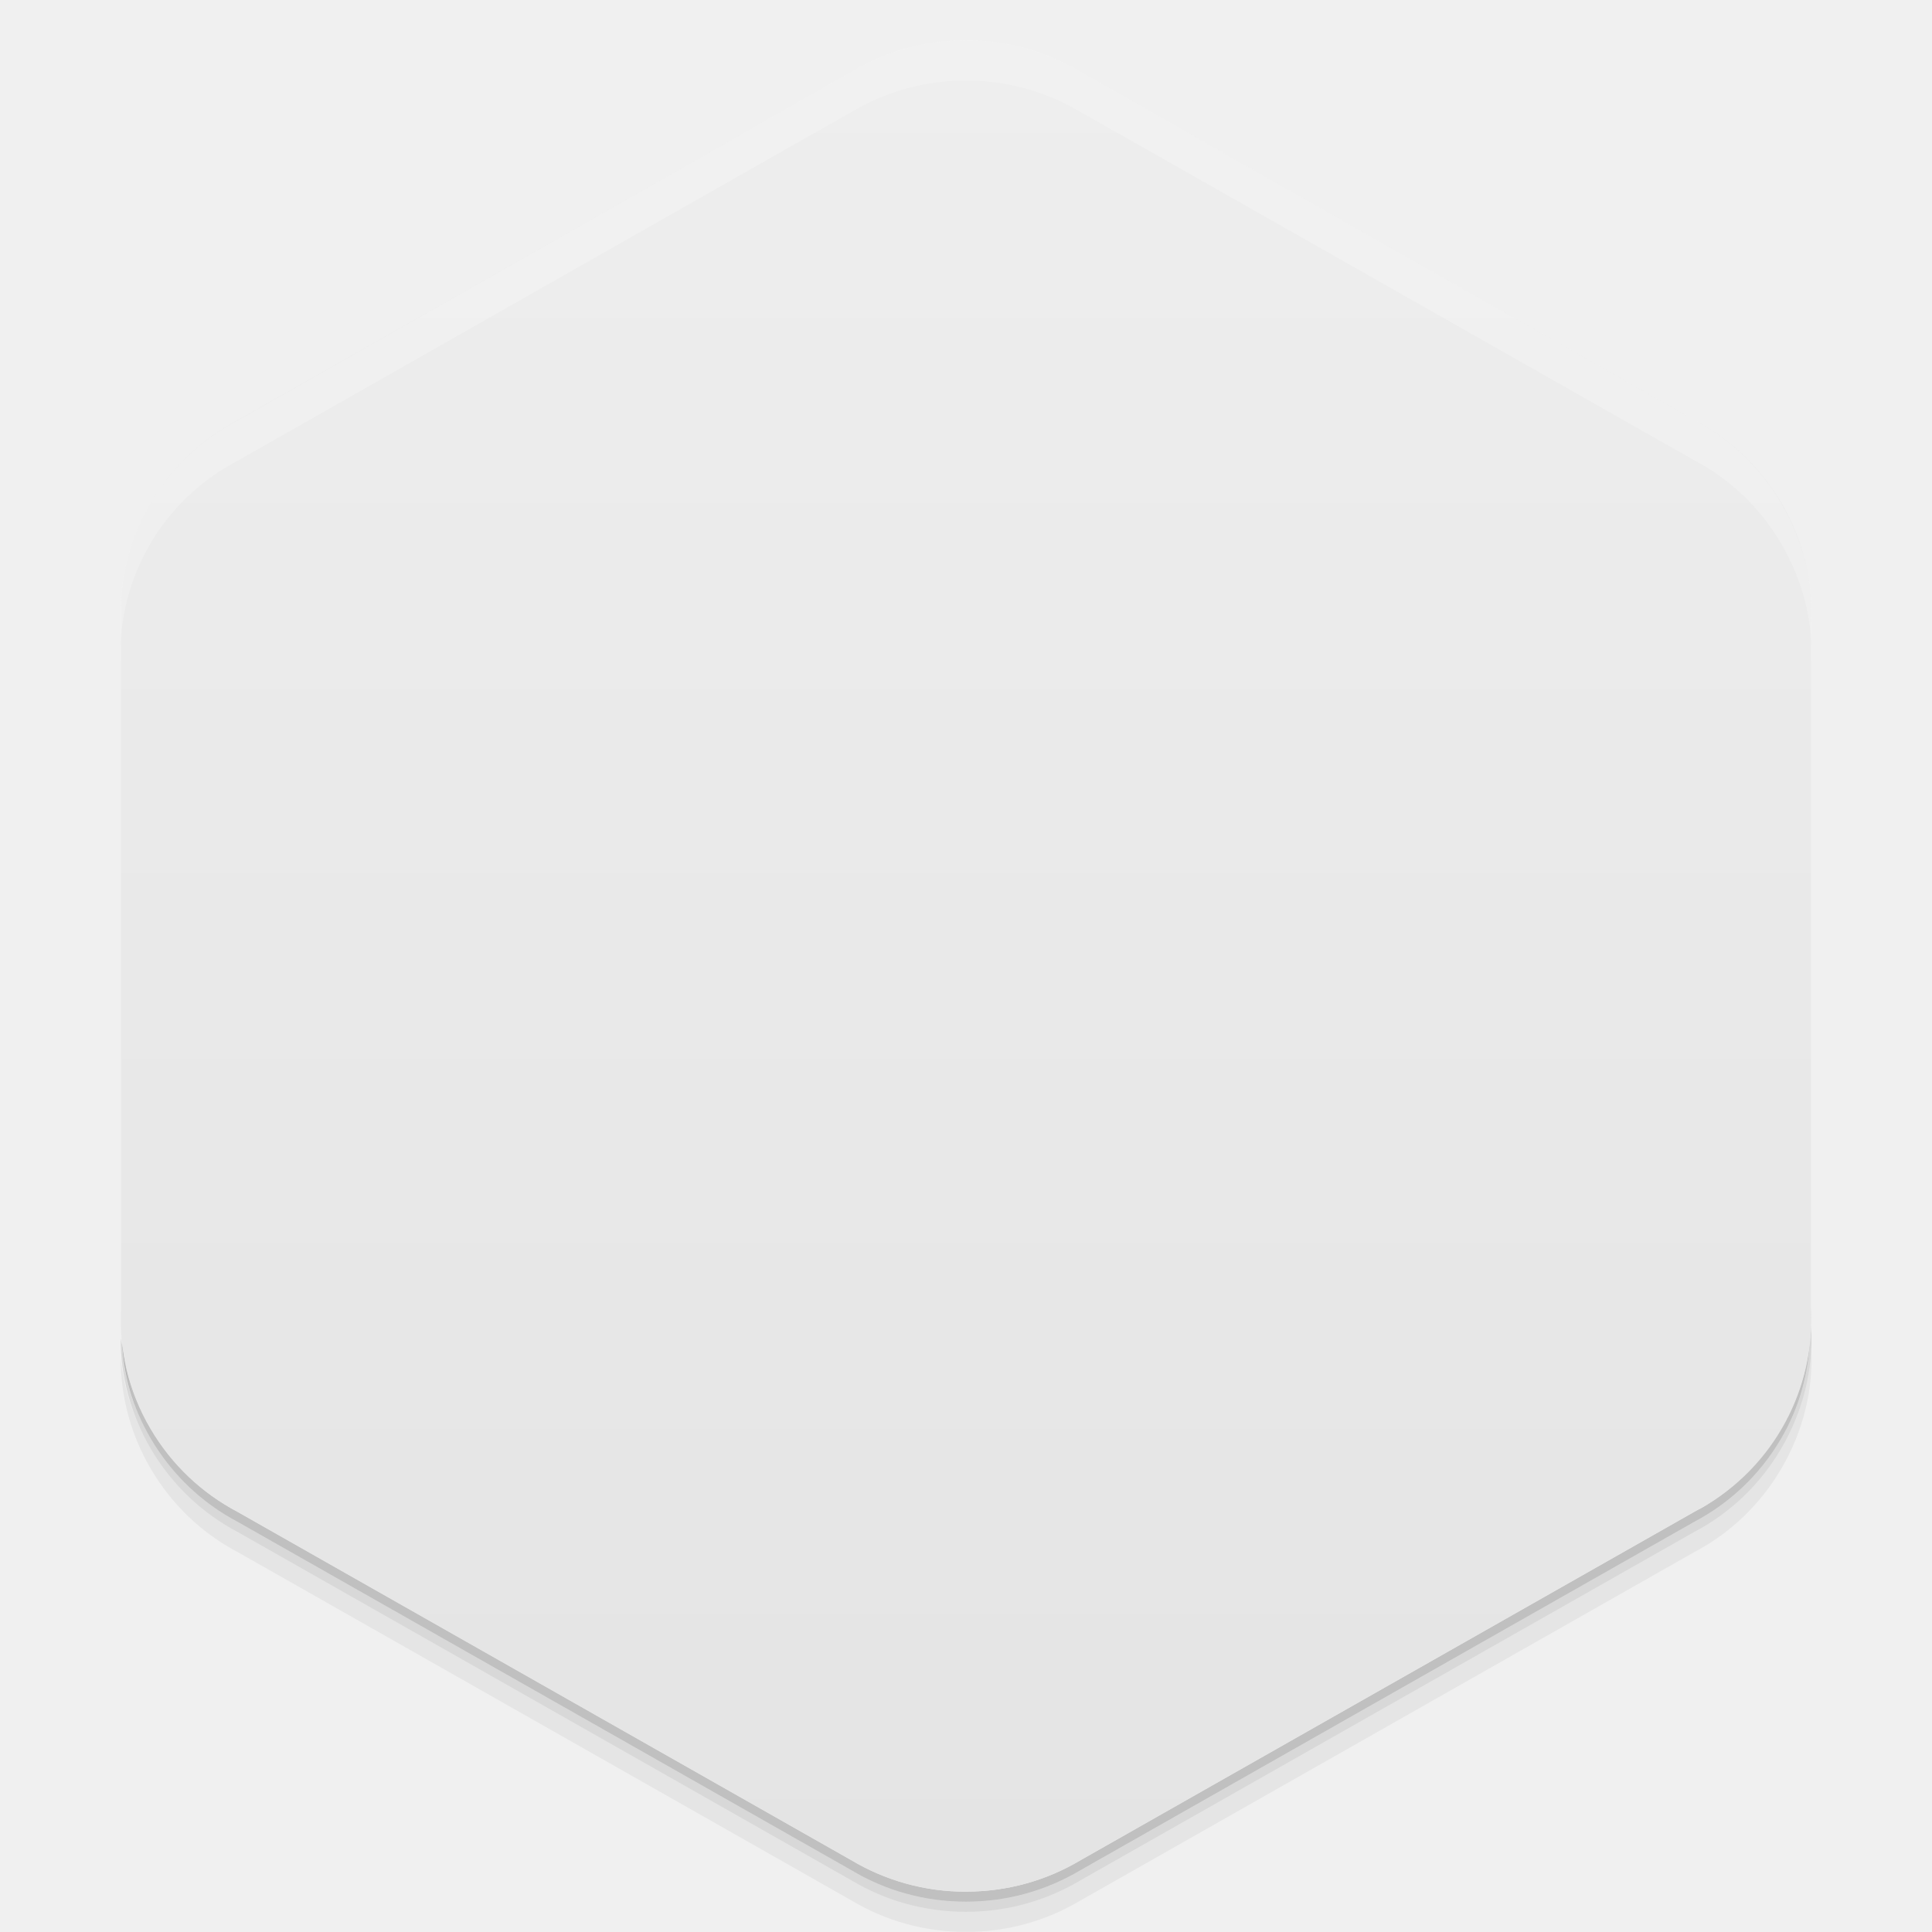
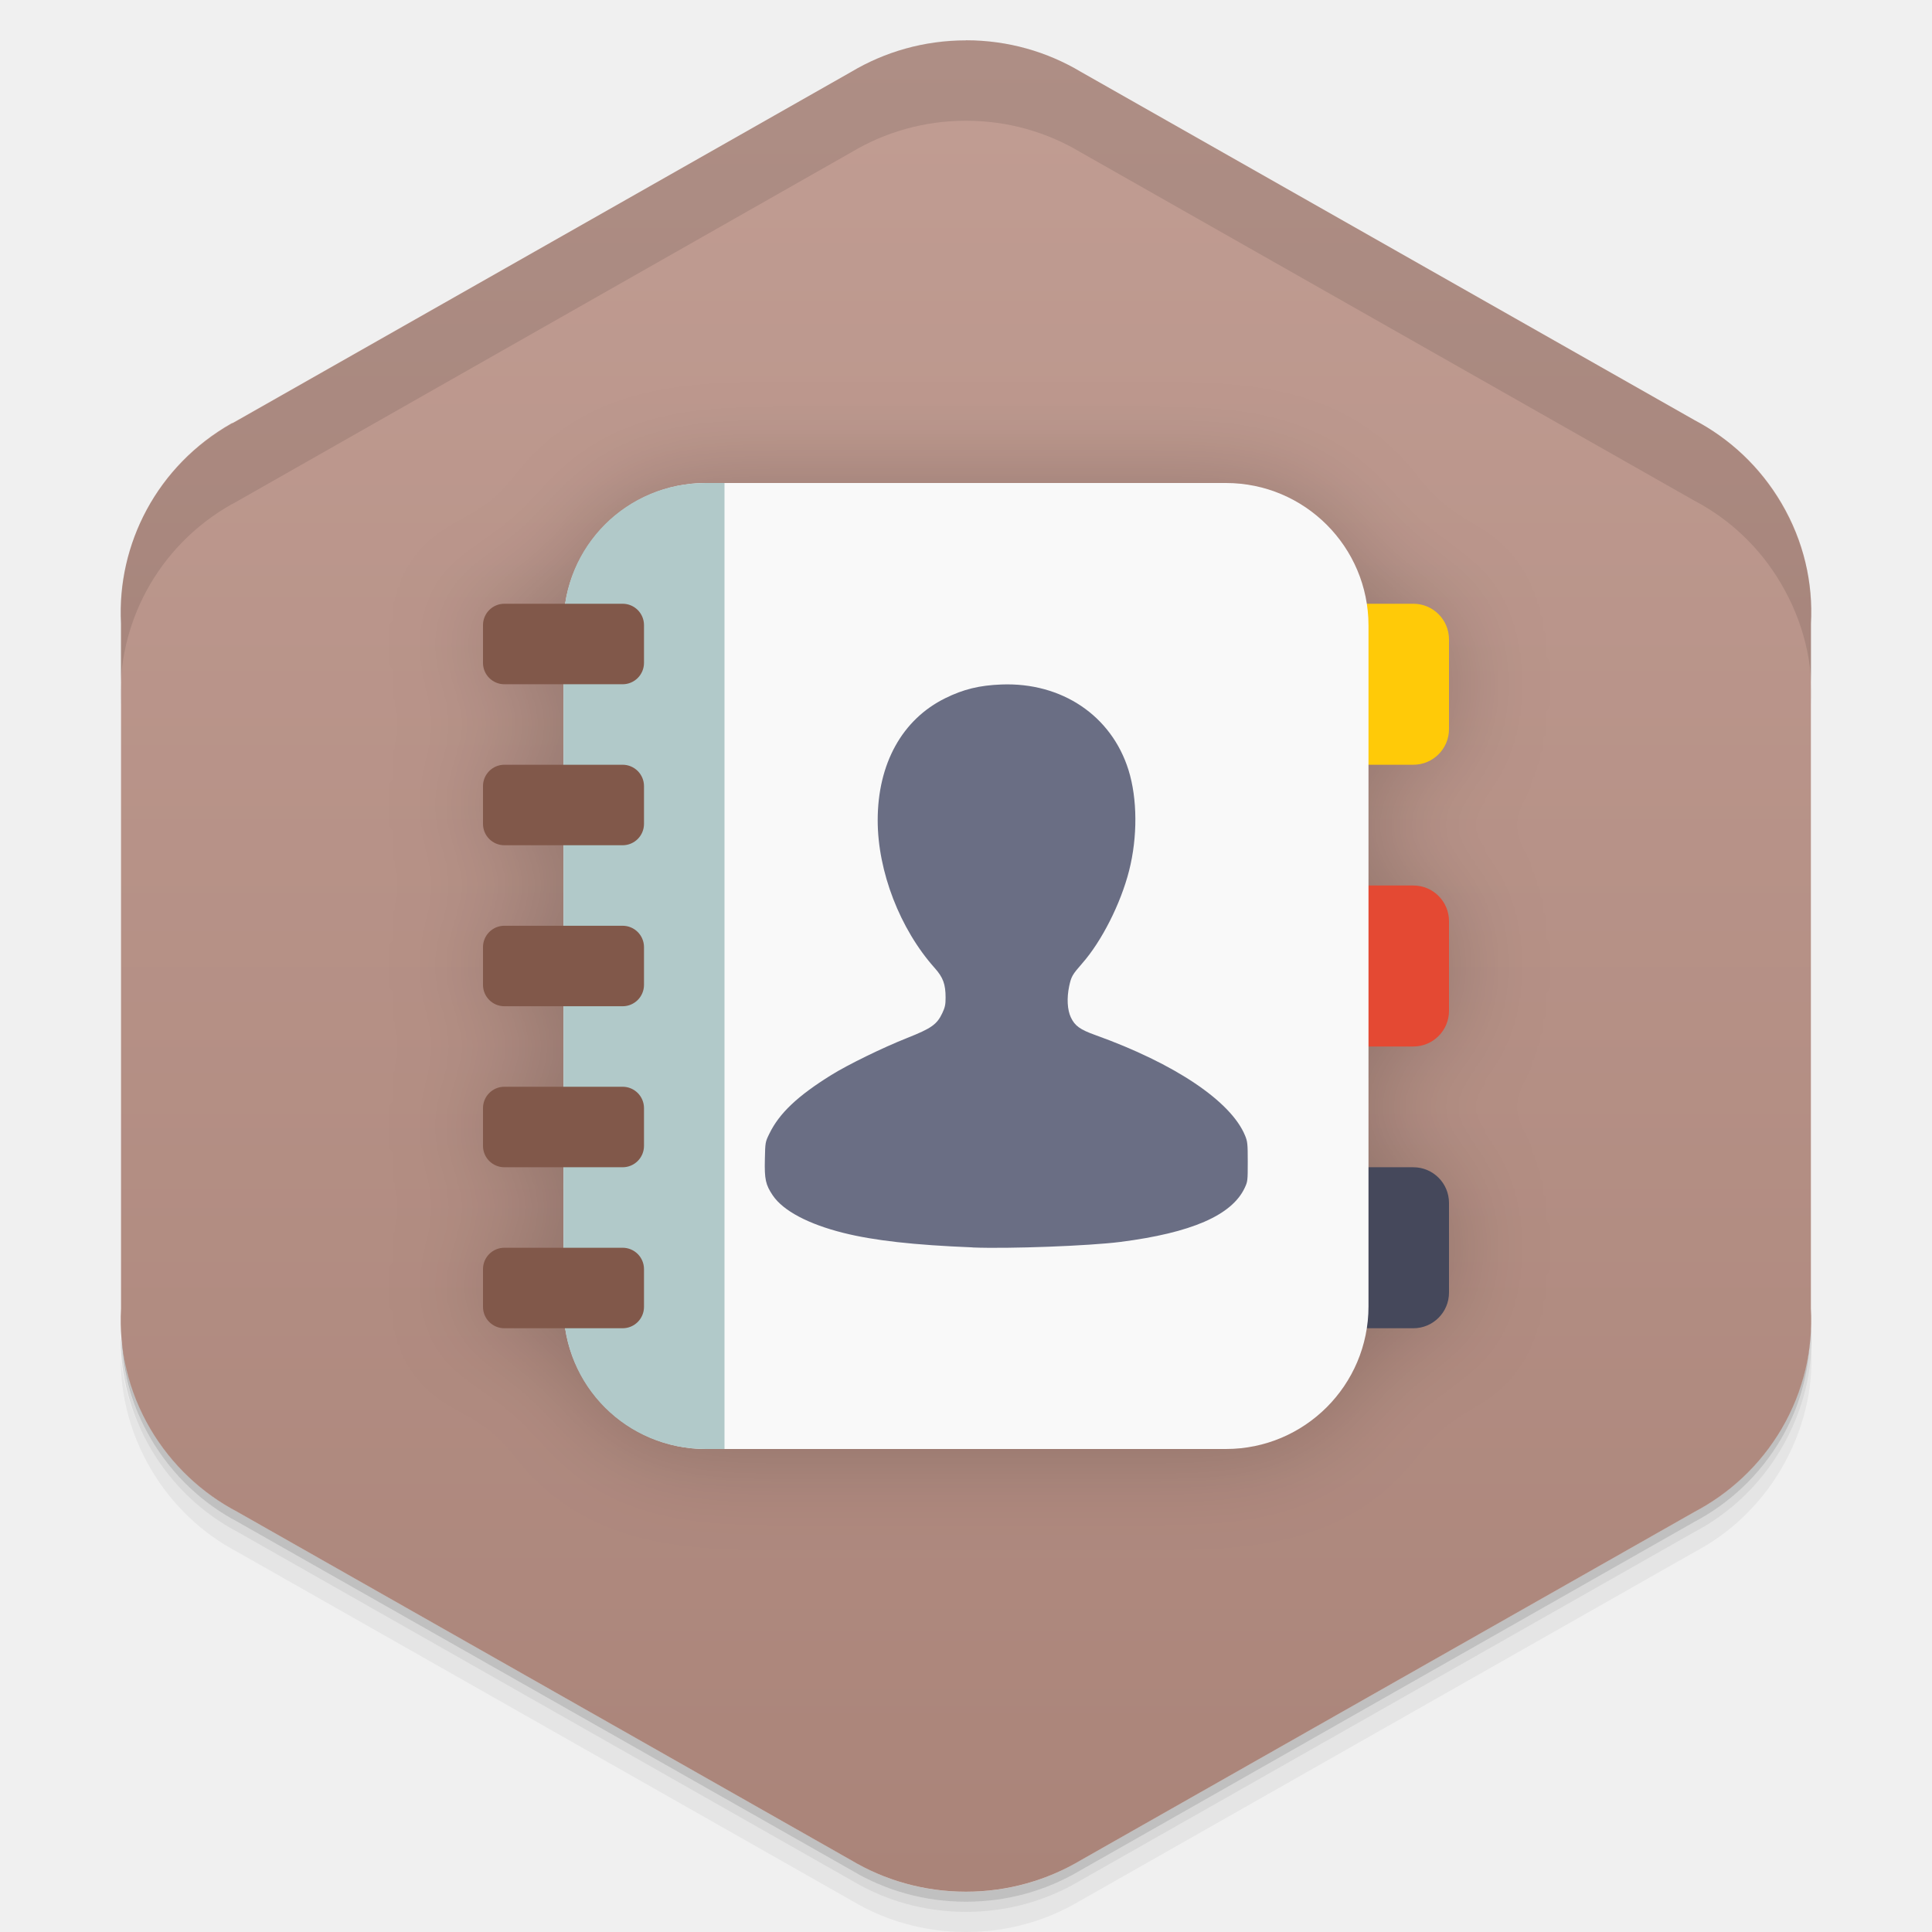
- <svg viewBox="0 0 48 48">
-   <defs>
-     <linearGradient id="linearGradient3764" y1="1" x2="0" y2="47" gradientUnits="userSpaceOnUse">
-       <stop stop-color="#eee" stop-opacity="1" />
-       <stop offset="1" stop-color="#e4e4e4" stop-opacity="1" />
+ <svg xmlns="http://www.w3.org/2000/svg" xmlns:xlink="http://www.w3.org/1999/xlink" width="48" height="48" id="svg2" version="1.1">
+   <defs id="defs4">
+     <linearGradient id="linearGradient4226">
+       <stop style="stop-color:#1890d0;stop-opacity:1;" offset="0" id="stop4228" />
+       <stop style="stop-color:#2face6;stop-opacity:1;" offset="1" id="stop4230" />
    </linearGradient>
-     <clipPath id="clipPath-659410064">
-       <g transform="translate(0,-1004.362)">
-         <path d="m 24 1005.37 c -1.045 0 -2.023 0.287 -2.856 0.784 l -15.339 8.708 c -0.017 0.013 -0.035 0.013 -0.052 0.021 -1.852 1.051 -2.847 3 -2.746 4.968 l 0 17.02 c -0.056 1.013 0.175 2.049 0.729 2.993 0.532 0.903 1.288 1.602 2.161 2.061 l 15.246 8.653 c 0.832 0.497 1.811 0.784 2.856 0.784 1.045 0 2.023 -0.287 2.856 -0.784 l 15.246 -8.653 c 0.873 -0.46 1.629 -1.158 2.161 -2.061 0.554 -0.944 0.785 -1.981 0.729 -2.993 l 0 -17.01 c 0.056 -1.012 -0.175 -2.052 -0.729 -2.993 -0.532 -0.906 -1.288 -1.604 -2.161 -2.064 l -15.246 -8.653 c -0.832 -0.497 -1.811 -0.784 -2.856 -0.784 z" fill="#1890d0" />
-       </g>
-     </clipPath>
-     <clipPath id="clipPath-667998252">
-       <g transform="translate(0,-1004.362)">
-         <path d="m 24 1005.37 c -1.045 0 -2.023 0.287 -2.856 0.784 l -15.339 8.708 c -0.017 0.013 -0.035 0.013 -0.052 0.021 -1.852 1.051 -2.847 3 -2.746 4.968 l 0 17.02 c -0.056 1.013 0.175 2.049 0.729 2.993 0.532 0.903 1.288 1.602 2.161 2.061 l 15.246 8.653 c 0.832 0.497 1.811 0.784 2.856 0.784 1.045 0 2.023 -0.287 2.856 -0.784 l 15.246 -8.653 c 0.873 -0.46 1.629 -1.158 2.161 -2.061 0.554 -0.944 0.785 -1.981 0.729 -2.993 l 0 -17.01 c 0.056 -1.012 -0.175 -2.052 -0.729 -2.993 -0.532 -0.906 -1.288 -1.604 -2.161 -2.064 l -15.246 -8.653 c -0.832 -0.497 -1.811 -0.784 -2.856 -0.784 z" fill="#1890d0" />
-       </g>
-     </clipPath>
-     <filter id="filter-641498263">
-       <feGaussianBlur stdDeviation="0.35" />
+     <linearGradient xlink:href="#linearGradient4226" id="linearGradient4116" x1="86.597" y1="1046.047" x2="86.597" y2="1010.703" gradientUnits="userSpaceOnUse" gradientTransform="matrix(1.321188,0,0,1.298837,-222.5991,-210.3084)" />
+     <linearGradient id="4-2-8">
+       <stop stop-color="#eff7fc" id="stop67-0" />
+       <stop offset="1" stop-color="#ffffff" id="stop69-2" />
+     </linearGradient>
+     <linearGradient xlink:href="#linearGradient4226" id="linearGradient4036" gradientUnits="userSpaceOnUse" gradientTransform="matrix(1.258275,0,0,1.242366,-217.642,-151.2356)" x1="86.597" y1="1046.047" x2="86.597" y2="1010.703" />
+     <linearGradient xlink:href="#linearGradient4226" id="linearGradient4038" gradientUnits="userSpaceOnUse" gradientTransform="matrix(1.258275,0,0,1.242366,-75.14202,-1253.598)" x1="86.597" y1="1046.047" x2="86.597" y2="1010.703" />
+     <linearGradient xlink:href="#linearGradient4226" id="linearGradient4045" gradientUnits="userSpaceOnUse" gradientTransform="matrix(1.258275,0,0,1.242366,-217.642,-150.2356)" x1="86.597" y1="1046.047" x2="86.597" y2="1010.703" />
+     <linearGradient xlink:href="#linearGradient4226" id="linearGradient4047" gradientUnits="userSpaceOnUse" gradientTransform="matrix(1.258275,0,0,1.242366,-75.14202,-1253.598)" x1="86.597" y1="1046.047" x2="86.597" y2="1010.703" />
+     <linearGradient xlink:href="#linearGradient4226" id="linearGradient4054" gradientUnits="userSpaceOnUse" gradientTransform="matrix(1.258275,0,0,1.242366,-217.642,-149.2356)" x1="86.597" y1="1046.047" x2="86.597" y2="1010.703" />
+     <linearGradient xlink:href="#linearGradient4226" id="linearGradient4056" gradientUnits="userSpaceOnUse" gradientTransform="matrix(1.258275,0,0,1.242366,-75.14202,-1253.598)" x1="86.597" y1="1046.047" x2="86.597" y2="1010.703" />
+     <linearGradient xlink:href="#linearGradient4226-1" id="linearGradient4116-5" x1="86.597" y1="1046.047" x2="86.597" y2="1010.703" gradientUnits="userSpaceOnUse" gradientTransform="matrix(1.321188,0,0,1.298837,-222.5991,-210.3084)" />
+     <linearGradient id="linearGradient4226-1">
+       <stop style="stop-color:#1890d0;stop-opacity:1;" offset="0" id="stop4228-4" />
+       <stop style="stop-color:#2face6;stop-opacity:1;" offset="1" id="stop4230-9" />
+     </linearGradient>
+     <linearGradient y2="1010.703" x2="86.597" y1="1046.047" x1="86.597" gradientTransform="matrix(1.321188,0,0,1.298837,-80.09905,-1311.671)" gradientUnits="userSpaceOnUse" id="linearGradient4088" xlink:href="#linearGradient4226-1" />
+     <linearGradient y2="1010.703" x2="86.597" y1="1046.047" x1="86.597" gradientTransform="matrix(1.321188,0,0,1.298837,-80.09905,-1311.671)" gradientUnits="userSpaceOnUse" id="linearGradient4088-8" xlink:href="#linearGradient4226-1-1" />
+     <linearGradient id="linearGradient4226-1-1">
+       <stop style="stop-color:#1890d0;stop-opacity:1;" offset="0" id="stop4228-4-0" />
+       <stop style="stop-color:#2face6;stop-opacity:1;" offset="1" id="stop4230-9-5" />
+     </linearGradient>
+     <linearGradient y2="1010.703" x2="86.597" y1="1046.047" x1="86.597" gradientTransform="matrix(1.321188,0,0,1.298837,-80.09905,-1311.671)" gradientUnits="userSpaceOnUse" id="linearGradient4122" xlink:href="#linearGradient4226-1-1" />
+     <linearGradient y2="1010.703" x2="86.597" y1="1046.047" x1="86.597" gradientTransform="matrix(1.321188,0,0,1.298837,-80.09905,-1311.671)" gradientUnits="userSpaceOnUse" id="linearGradient4122-9" xlink:href="#linearGradient4226-1-1-6" />
+     <linearGradient id="linearGradient4226-1-1-6">
+       <stop style="stop-color:#1890d0;stop-opacity:1;" offset="0" id="stop4228-4-0-7" />
+       <stop style="stop-color:#2face6;stop-opacity:1;" offset="1" id="stop4230-9-5-7" />
+     </linearGradient>
+     <linearGradient y2="1010.703" x2="86.597" y1="1046.047" x1="86.597" gradientTransform="matrix(1.321188,0,0,1.298837,-222.5991,-210.3084)" gradientUnits="userSpaceOnUse" id="linearGradient4173" xlink:href="#linearGradient4073-2" />
+     <linearGradient xlink:href="#linearGradient4226-1-1-6" id="linearGradient4232" gradientUnits="userSpaceOnUse" gradientTransform="matrix(1.321188,0,0,1.298837,-222.5991,-209.3084)" x1="86.597" y1="1046.047" x2="86.597" y2="1010.703" />
+     <linearGradient xlink:href="#linearGradient4226-1-1-6" id="linearGradient4234" gradientUnits="userSpaceOnUse" gradientTransform="matrix(1.321188,0,0,1.298837,-80.09905,-1311.671)" x1="86.597" y1="1046.047" x2="86.597" y2="1010.703" />
+     <linearGradient xlink:href="#linearGradient4226-1-1-6" id="linearGradient4241" gradientUnits="userSpaceOnUse" gradientTransform="matrix(1.321188,0,0,1.298837,-222.5991,-208.3084)" x1="86.597" y1="1046.047" x2="86.597" y2="1010.703" />
+     <linearGradient xlink:href="#linearGradient4226-1-1-6" id="linearGradient4243" gradientUnits="userSpaceOnUse" gradientTransform="matrix(1.321188,0,0,1.298837,-80.09905,-1311.671)" x1="86.597" y1="1046.047" x2="86.597" y2="1010.703" />
+     <filter id="filter3823" x="-0.12" width="1.24" y="-0.12" height="1.24">
+       <feGaussianBlur stdDeviation="0.9" id="feGaussianBlur3825" />
    </filter>
+     <linearGradient xlink:href="#linearGradient4073" id="linearGradient4079" x1="-25.5" y1="15" x2="-25.5" y2="11" gradientUnits="userSpaceOnUse" />
+     <linearGradient id="linearGradient4073">
+       <stop style="stop-color:#4283e5;stop-opacity:1;" offset="0" id="stop4075" />
+       <stop style="stop-color:#6ca4f8;stop-opacity:1;" offset="1" id="stop4077" />
+     </linearGradient>
+     <linearGradient y2="11" x2="-25.5" y1="15" x1="-25.5" gradientUnits="userSpaceOnUse" id="linearGradient3272" xlink:href="#linearGradient4073" />
+     <filter id="filter3853" x="-0.12" width="1.24" y="-0.12" height="1.24">
+       <feGaussianBlur stdDeviation="0.339" id="feGaussianBlur3855" />
+     </filter>
+     <linearGradient xlink:href="#linearGradient4073-2" id="linearGradient4075" x1="24" y1="1051.36" x2="24" y2="1005.36" gradientUnits="userSpaceOnUse" />
+     <linearGradient id="linearGradient4073-2">
+       <stop style="stop-color:#aa8479;stop-opacity:1;" offset="0" id="stop4075-2" />
+       <stop style="stop-color:#c19d93;stop-opacity:1;" offset="1" id="stop4077-5" />
+     </linearGradient>
+     <linearGradient xlink:href="#linearGradient4073-2" id="linearGradient4029" x1="24" y1="1051.36" x2="24" y2="1005.36" gradientUnits="userSpaceOnUse" />
+     <linearGradient id="linearGradient4031">
+       <stop style="stop-color:#aa8479;stop-opacity:1;" offset="0" id="stop4033" />
+       <stop style="stop-color:#c19d93;stop-opacity:1;" offset="1" id="stop4035" />
+     </linearGradient>
+     <linearGradient y2="1005.36" x2="24" y1="1051.36" x1="24" gradientUnits="userSpaceOnUse" id="linearGradient4039" xlink:href="#linearGradient4073-2" />
+     <linearGradient y2="1005.36" x2="24" y1="1051.36" x1="24" gradientUnits="userSpaceOnUse" id="linearGradient4041" xlink:href="#linearGradient4073-2" />
  </defs>
-   <g>
-     <g transform="translate(0,-1004.362)">
-       <path d="m 45 1037.36 c 0.056 1.013 -0.196 2.056 -0.75 3 -0.532 0.903 -1.283 1.603 -2.156 2.063 l -15.25 8.656 c -0.832 0.497 -1.799 0.781 -2.844 0.781 -1.045 0 -2.01 -0.284 -2.844 -0.781 l -15.25 -8.656 c -0.873 -0.46 -1.625 -1.159 -2.156 -2.063 -0.416 -0.708 -0.677 -1.485 -0.75 -2.25 -0.004 0.932 0.242 1.884 0.75 2.75 0.532 0.903 1.283 1.603 2.156 2.063 l 15.25 8.656 c 0.832 0.497 1.799 0.781 2.844 0.781 1.045 0 2.01 -0.284 2.844 -0.781 l 15.25 -8.656 c 0.873 -0.46 1.625 -1.159 2.156 -2.063 0.554 -0.944 0.806 -1.987 0.75 -3 l 0 -0.5 z" opacity="0.05" />
-       <path d="m 45 1036.86 c 0.015 0.263 -0.004 0.516 -0.031 0.781 -0.036 0.844 -0.259 1.685 -0.719 2.469 -0.532 0.903 -1.283 1.603 -2.156 2.063 l -15.25 8.656 c -0.832 0.497 -1.799 0.781 -2.844 0.781 -1.045 0 -2.01 -0.284 -2.844 -0.781 l -15.25 -8.656 c -0.873 -0.46 -1.625 -1.159 -2.156 -2.063 -0.414 -0.705 -0.621 -1.46 -0.688 -2.219 -0.014 -0.092 -0.054 -0.189 -0.063 -0.281 -0.004 0.932 0.242 1.884 0.75 2.75 0.532 0.903 1.283 1.603 2.156 2.063 l 15.25 8.656 c 0.832 0.497 1.799 0.781 2.844 0.781 1.045 0 2.01 -0.284 2.844 -0.781 l 15.25 -8.656 c 0.873 -0.46 1.625 -1.159 2.156 -2.063 0.554 -0.944 0.806 -1.987 0.75 -3 l 0 -0.5 z m -41.813 1.625 c 0.057 0.219 0.132 0.442 0.219 0.656 -0.088 -0.216 -0.16 -0.436 -0.219 -0.656 z m 0.219 0.656 c 0.099 0.243 0.206 0.484 0.344 0.719 -0.139 -0.236 -0.243 -0.472 -0.344 -0.719 z m 41.41 -0.656 c -0.059 0.221 -0.131 0.441 -0.219 0.656 0.087 -0.215 0.161 -0.437 0.219 -0.656 z m -0.219 0.656 c -0.101 0.246 -0.205 0.483 -0.344 0.719 0.138 -0.235 0.245 -0.476 0.344 -0.719 z" opacity="0.1" />
-       <path d="m 3.03 1037.64 c 0.035 0.844 0.259 1.685 0.719 2.469 0.532 0.903 1.283 1.603 2.156 2.063 l 15.25 8.656 c 0.832 0.497 1.799 0.781 2.844 0.781 1.045 0 2.01 -0.284 2.844 -0.781 l 15.25 -8.656 c 0.873 -0.46 1.625 -1.159 2.156 -2.063 0.46 -0.784 0.683 -1.624 0.719 -2.469 -0.067 0.763 -0.303 1.511 -0.719 2.219 -0.532 0.903 -1.283 1.603 -2.156 2.063 l -15.25 8.656 c -0.832 0.497 -1.799 0.781 -2.844 0.781 -1.045 0 -2.01 -0.284 -2.844 -0.781 l -15.25 -8.656 c -0.873 -0.46 -1.625 -1.159 -2.156 -2.063 -0.416 -0.708 -0.651 -1.456 -0.719 -2.219 z" opacity="0.2" />
+   <g id="layer3">
+     <path style="opacity:0.05;fill:#000000;fill-opacity:1;stroke:none;display:inline" d="m 45,33 c 0.056,1.013 -0.196,2.056 -0.75,3 -0.532,0.903 -1.283,1.603 -2.156,2.062 l -15.25,8.656 C 26.011,47.216 25.045,47.5 24,47.5 c -1.045,0 -2.011,-0.284 -2.844,-0.781 L 5.906,38.062 C 5.033,37.603 4.282,36.904 3.75,36 3.334,35.292 3.073,34.515 3,33.75 c -0.004,0.932 0.242,1.884 0.75,2.75 0.532,0.903 1.283,1.603 2.156,2.062 l 15.25,8.656 C 21.989,47.716 22.955,48 24,48 c 1.045,0 2.011,-0.284 2.844,-0.781 l 15.25,-8.656 C 42.967,38.103 43.718,37.404 44.25,36.5 44.804,35.556 45.056,34.513 45,33.5 L 45,33 z" id="path4192" />
+     <path style="opacity:0.1;fill:#000000;fill-opacity:1;stroke:none;display:inline" d="m 45,32.5 c 0.015,0.263 -0.004,0.516 -0.031,0.781 -0.036,0.844 -0.259,1.685 -0.719,2.469 -0.532,0.903 -1.283,1.603 -2.156,2.062 l -15.25,8.656 C 26.011,46.966 25.045,47.25 24,47.25 c -1.045,0 -2.011,-0.284 -2.844,-0.781 L 5.906,37.812 C 5.033,37.353 4.282,36.654 3.75,35.75 3.336,35.045 3.129,34.29 3.062,33.531 3.049,33.439 3.009,33.342 3,33.25 c -0.004,0.932 0.242,1.884 0.75,2.75 0.532,0.903 1.283,1.603 2.156,2.062 l 15.25,8.656 C 21.989,47.216 22.955,47.5 24,47.5 c 1.045,0 2.011,-0.284 2.844,-0.781 l 15.25,-8.656 C 42.967,37.603 43.718,36.904 44.25,36 44.804,35.056 45.056,34.013 45,33 l 0,-0.5 z M 3.188,34.125 c 0.057,0.219 0.132,0.442 0.219,0.656 C 3.318,34.566 3.246,34.346 3.188,34.125 z m 0.219,0.656 C 3.505,35.024 3.612,35.265 3.75,35.5 3.611,35.264 3.507,35.028 3.406,34.781 z M 44.812,34.125 c -0.059,0.221 -0.131,0.441 -0.219,0.656 0.087,-0.215 0.161,-0.437 0.219,-0.656 z m -0.219,0.656 C 44.493,35.028 44.389,35.264 44.25,35.5 c 0.138,-0.235 0.245,-0.476 0.344,-0.719 z" id="path4150" />
+     <path style="opacity:0.2;fill:#000000;fill-opacity:1;stroke:none;display:inline" d="m 3.031,33.281 c 0.035,0.844 0.259,1.685 0.719,2.469 0.532,0.903 1.283,1.603 2.156,2.062 l 15.25,8.656 c 0.832,0.497 1.799,0.781 2.844,0.781 1.045,0 2.011,-0.284 2.844,-0.781 l 15.25,-8.656 c 0.873,-0.46 1.625,-1.159 2.156,-2.062 0.46,-0.784 0.683,-1.624 0.719,-2.469 -0.067,0.763 -0.303,1.511 -0.719,2.219 -0.532,0.903 -1.283,1.603 -2.156,2.062 l -15.25,8.656 C 26.011,46.716 25.045,47 24,47 c -1.045,0 -2.011,-0.284 -2.844,-0.781 L 5.906,37.562 c -0.873,-0.46 -1.625,-1.159 -2.156,-2.062 -0.416,-0.708 -0.651,-1.456 -0.719,-2.219 z" id="path4141" />
+   </g>
+   <g id="layer1" transform="translate(142.5,-1101.362)">
+     <rect style="fill:none;stroke:none" id="rect3259" width="47.994" height="47.994" x="-142.497" y="1101.368" />
+     <path style="fill:url(#linearGradient4173);fill-opacity:1.0;stroke:none;display:inline" d="m -118.5,1102.366 c -1.045,0 -2.023,0.287 -2.856,0.784 l -15.339,8.708 c -0.017,0.013 -0.035,0.013 -0.052,0.021 -1.852,1.051 -2.847,3.001 -2.746,4.968 l 0,17.023 c -0.056,1.013 0.175,2.049 0.729,2.993 0.532,0.903 1.288,1.602 2.161,2.061 l 15.246,8.653 c 0.832,0.497 1.811,0.784 2.856,0.784 1.045,0 2.023,-0.287 2.856,-0.784 l 15.246,-8.653 c 0.873,-0.46 1.629,-1.158 2.161,-2.061 0.554,-0.944 0.785,-1.981 0.729,-2.993 l 0,-17.013 c 0.056,-1.012 -0.175,-2.051 -0.729,-2.993 -0.532,-0.906 -1.288,-1.604 -2.161,-2.064 l -15.246,-8.653 c -0.832,-0.497 -1.811,-0.784 -2.856,-0.784 z" id="path4071" />
+     <path style="fill:#000000;fill-opacity:1;stroke:none;display:inline;opacity:0.1" d="M 24 1 C 22.955 1 21.989 1.284 21.156 1.781 L 5.812 10.5 C 5.795 10.513 5.767 10.523 5.75 10.531 C 3.898 11.582 2.899 13.534 3 15.5 L 3 17.5 C 2.899 15.534 3.898 13.582 5.75 12.531 C 5.767 12.523 5.795 12.513 5.812 12.5 L 21.156 3.781 C 21.989 3.284 22.955 3 24 3 C 25.045 3 26.011 3.284 26.844 3.781 L 42.094 12.438 C 42.967 12.897 43.718 13.594 44.25 14.5 C 44.804 15.442 45.056 16.488 45 17.5 L 45 15.5 C 45.056 14.488 44.804 13.442 44.25 12.5 C 43.718 11.594 42.967 10.897 42.094 10.438 L 26.844 1.781 C 26.011 1.284 25.045 1 24 1 z " transform="translate(-142.5,1101.362)" id="path4237" />
+   </g>
+   <g id="layer2">
+     <g id="g4149" transform="scale(3.543307,3.543307)" style="opacity:0.2;fill:#000000;fill-opacity:1;filter:url(#filter3853)">
+       <rect style="fill:#000000;fill-opacity:1;stroke:none" id="rect4131" width="0.847" height="1.129" x="9.313" y="8.184" rx="0.25" ry="0.25" />
+       <rect ry="0.25" rx="0.25" y="6.209" x="9.313" height="1.129" width="0.847" id="rect4133" style="fill:#000000;fill-opacity:1;stroke:none" />
+       <rect style="fill:#000000;fill-opacity:1;stroke:none" id="rect4135" width="0.847" height="1.129" x="9.313" y="4.233" rx="0.25" ry="0.25" />
+       <rect style="fill:#000000;fill-opacity:1;stroke:none" id="rect4137" width="5.644" height="6.773" x="3.951" y="3.387" rx="1" ry="1" />
+       <rect ry="0.15" rx="0.15" y="5.362" x="3.387" height="0.564" width="1.129" id="rect4139" style="fill:#000000;fill-opacity:1;stroke:none" />
+       <rect style="fill:#000000;fill-opacity:1;stroke:none" id="rect4141" width="1.129" height="0.564" x="3.387" y="6.491" rx="0.15" ry="0.15" />
+       <rect ry="0.15" rx="0.15" y="7.62" x="3.387" height="0.564" width="1.129" id="rect4143" style="fill:#000000;fill-opacity:1;stroke:none" />
+       <rect style="fill:#000000;fill-opacity:1;stroke:none" id="rect4145" width="1.129" height="0.564" x="3.387" y="8.749" rx="0.15" ry="0.15" />
+       <rect style="fill:#000000;fill-opacity:1;stroke:none" id="rect4147" width="1.129" height="0.564" x="3.387" y="4.233" rx="0.15" ry="0.15" />
    </g>
-   </g>
-   <g>
-     <path d="m 24 46.996 c 1.045 0 2.023 -0.287 2.856 -0.784 l 15.339 -8.708 c 0.017 -0.013 0.035 -0.013 0.052 -0.021 1.852 -1.051 2.847 -3 2.746 -4.968 l 0 -17.02 c 0.056 -1.013 -0.175 -2.049 -0.729 -2.993 -0.532 -0.903 -1.288 -1.602 -2.161 -2.061 l -15.246 -8.653 c -0.832 -0.497 -1.811 -0.784 -2.856 -0.784 -1.045 0 -2.023 0.287 -2.856 0.784 l -15.246 8.653 c -0.873 0.46 -1.629 1.158 -2.161 2.061 -0.554 0.944 -0.785 1.981 -0.729 2.993 l 0 17.01 c -0.056 1.012 0.175 2.051 0.729 2.993 0.532 0.906 1.288 1.604 2.161 2.064 l 15.246 8.653 c 0.832 0.497 1.811 0.785 2.856 0.785 z" fill="url(#linearGradient3764)" fill-opacity="1" />
-   </g>
-   <g>
-     <g clip-path="url(#clipPath-659410064)">
-       <g opacity="0.25">
-         <g transform="translate(0,1)">
-           <g filter="url(#filter-641498263)">
-             <path d="m 9 0 -9 0 0 48 9 0 z" fill="#000" />
-             <path d="m 39 6.563 c 4.898 4.219 8 10.469 8 17.438 0 6.969 -3.102 13.219 -8 17.438 z m 0 0" fill="#000" />
-             <path d="m 39 0 0 15 9 0 c 0 -2 0 -14 0 -15 -2 0 -8.535 0 -9 0 z" fill="#000" />
-             <path d="m 39 15 0 9 9 0 c 0 -3.199 0 -8 0 -9 z" fill="#000" />
-             <path d="m 39 24 0 9 9 0 0 -9 z" fill="#000" />
-             <path d="m 39 33 0 15 9 0 0 -15 z" fill="#000" />
-             <path d="m 23.13 26.688 -3.801 -4.578 -0.457 -4.68 5.488 -1.508 3.617 1.105 l 1.023 2.973 l -0.742 1.754 -4.422 4.98 z m 0 0" fill-opacity="0.941" fill="#000" />
-             <path d="m 14 33 20 0 0 -1 c -0.523 -2.309 -3.207 -5.504 -6.551 -6.871 l -2.184 2.121 -0.691 -0.457 -1.918 -0.043 -0.613 0.707 -2.32 -2.301 c -2.559 1.125 -5.195 4.133 -5.723 6.844 z m 0 0" fill="#000" />
-             <path d="m 23.574 14.797 0.004 0 c 2.219 0 4.02 2.293 4.02 5.121 l 0 0.004 c 0 2.828 -1.801 5.117 -4.02 5.117 l -0.004 0 c -2.223 0 -4.02 -2.289 -4.02 -5.117 l 0 -0.004 c 0 -2.828 1.801 -5.121 4.02 -5.121 z m 0 0" fill="#000" />
-             <path d="m 26.375 23.879 c 0.43 -0.422 1.504 -1.293 1.625 -1.879 l 0.801 -2 -0.809 -1.383 -6.406 -2.383 -1.043 0.883 -1.727 2.25 0.426 2.535 0.223 0.648 1.305 1.324 z m 0 0" fill="#000" />
-             <path d="m 19.5 22.566 0 -3.133 c 0.32 -1.367 1.645 -2.75 2.301 -2.734 1.129 0.145 1.918 1.141 2.59 2.109 0.672 0.801 3.059 0.688 3.609 -0.078 0 1.168 0 2.102 0 3.27 0.629 -0.242 0.867 -1.195 1 -2 0 -9.156 -11 -9.293 -11 -0.566 0.094 1.086 0.867 2.617 1.5 3.133 z m 0 0" fill="#000" />
-             <path d="m 23.578 26.766 2.797 -2.898 1.398 1.449 -2.801 2.898 z m 0 0" fill="#000" />
-             <path d="m 20.781 23.871 2.797 2.898 -1.398 1.449 -2.797 -2.902 z m 0 0" fill="#000" />
-           </g>
-         </g>
-       </g>
-     </g>
-   </g>
-   <g>
-     <g clip-path="url(#clipPath-667998252)">
-       <path d="m 9 0 -9 0 0 48 9 0 z" fill="#47a6eb" />
-       <path d="m 39 6.563 c 4.898 4.219 8 10.469 8 17.438 0 6.969 -3.102 13.219 -8 17.438 z m 0 0" fill="#5c4f3a" />
-       <path d="m 39 0 0 15 9 0 c 0 -2 0 -14 0 -15 -2 0 -8.535 0 -9 0 z" fill="#f8e87d" />
-       <path d="m 39 15 0 9 9 0 c 0 -3.199 0 -8 0 -9 z" fill="#59e394" />
-       <path d="m 39 24 0 9 9 0 0 -9 z" fill="#38c7d9" />
-       <path d="m 39 33 0 15 9 0 0 -15 z" fill="#ee6682" />
-       <path d="m 23.13 26.688 -3.801 -4.578 -0.457 -4.68 5.488 -1.508 3.617 1.105 l 1.023 2.973 l -0.742 1.754 -4.422 4.98 z m 0 0" fill="#cf8f91" fill-opacity="0.941" />
-       <path d="m 14 33 20 0 0 -1 c -0.523 -2.309 -3.207 -5.504 -6.551 -6.871 l -2.184 2.121 -0.691 -0.457 -1.918 -0.043 -0.613 0.707 -2.32 -2.301 c -2.559 1.125 -5.195 4.133 -5.723 6.844 z m 0 0" fill="#cf352b" />
-       <path d="m 23.574 14.797 0.004 0 c 2.219 0 4.02 2.293 4.02 5.121 l 0 0.004 c 0 2.828 -1.801 5.117 -4.02 5.117 l -0.004 0 c -2.223 0 -4.02 -2.289 -4.02 -5.117 l 0 -0.004 c 0 -2.828 1.801 -5.121 4.02 -5.121 z m 0 0" fill="#fcc" />
-       <path d="m 26.375 23.879 c 0.43 -0.422 1.504 -1.293 1.625 -1.879 l 0.801 -2 -0.809 -1.383 -6.406 -2.383 -1.043 0.883 -1.727 2.25 0.426 2.535 0.223 0.648 1.305 1.324 z m 0 0" fill="#fcc" />
-       <path d="m 19.5 22.566 0 -3.133 c 0.32 -1.367 1.645 -2.75 2.301 -2.734 1.129 0.145 1.918 1.141 2.59 2.109 0.672 0.801 3.059 0.688 3.609 -0.078 0 1.168 0 2.102 0 3.27 0.629 -0.242 0.867 -1.195 1 -2 0 -9.156 -11 -9.293 -11 -0.566 0.094 1.086 0.867 2.617 1.5 3.133 z m 0 0" fill="#d1382b" />
-       <path d="m 23.578 26.766 2.797 -2.898 1.398 1.449 -2.801 2.898 z m 0 0" fill="#b3d4cf" />
-       <path d="m 20.781 23.871 2.797 2.898 -1.398 1.449 -2.797 -2.902 z m 0 0" fill="#b3d4cf" />
-     </g>
-   </g>
-   <g>
-     <path d="m 24 1 c -1.045 0 -2.01 0.284 -2.844 0.781 l -15.344 8.719 c -0.017 0.013 -0.045 0.023 -0.063 0.031 c -1.852 1.051 -2.851 3 -2.75 4.969 l 0 1 c -0.101 -1.966 0.898 -3.918 2.75 -4.969 c 0.017 -0.008 0.045 -0.018 0.063 -0.031 l 15.344 -8.719 c 0.832 -0.497 1.799 -0.781 2.844 -0.781 c 1.045 0 2.01 0.284 2.844 0.781 l 15.25 8.656 c 0.873 0.46 1.625 1.156 2.156 2.063 c 0.554 0.942 0.806 1.988 0.75 3 l 0 -1 c 0.056 -1.012 -0.196 -2.058 -0.75 -3 c -0.532 -0.906 -1.283 -1.603 -2.156 -2.063 l -15.25 -8.656 c -0.832 -0.497 -1.799 -0.781 -2.844 -0.781 z" opacity="0.2" fill="#fff" />
+     <rect style="fill:#45485b;fill-opacity:1;stroke:none" id="rect4091" width="3" height="4" x="33" y="29" rx="0.886" ry="0.886" />
+     <rect ry="0.886" rx="0.886" y="22" x="33" height="4" width="3" id="rect4089" style="fill:#e44933;fill-opacity:1;stroke:none" />
+     <rect style="fill:#ffca08;fill-opacity:1;stroke:none" id="rect4087" width="3" height="4" x="33" y="15" rx="0.886" ry="0.886" />
+     <rect style="fill:#f9f9f9;fill-opacity:1;stroke:none" id="rect3293" width="20" height="24" x="14" y="12" rx="3.543" ry="3.543" />
+     <path style="fill:#b1c9c9;fill-opacity:1;stroke:none" d="M 17.531,12 C 15.568,12 14,13.568 14,15.531 l 0,16.938 c 0,1.963 1.568,3.531 3.531,3.531 l 0.469,0 L 18,12 z" id="rect4063" />
+     <rect ry="0.531" rx="0.531" y="19" x="12" height="2" width="4" id="rect4116" style="fill:#81584a;fill-opacity:1;stroke:none" />
+     <rect style="fill:#81584a;fill-opacity:1;stroke:none" id="rect4118" width="4" height="2" x="12" y="23" rx="0.531" ry="0.531" />
+     <rect ry="0.531" rx="0.531" y="27" x="12" height="2" width="4" id="rect4120" style="fill:#81584a;fill-opacity:1;stroke:none" />
+     <rect style="fill:#81584a;fill-opacity:1;stroke:none" id="rect4122" width="4" height="2" x="12" y="31" rx="0.531" ry="0.531" />
+     <rect style="fill:#81584a;fill-opacity:1;stroke:none" id="rect4114" width="4" height="2" x="12" y="15" rx="0.531" ry="0.531" />
+     <path style="fill:#6a6e84;fill-opacity:1" d="m 24.164,30.991 c -1.459,-0.059 -2.447,-0.169 -3.21,-0.36 -0.874,-0.219 -1.497,-0.55 -1.755,-0.932 -0.178,-0.264 -0.208,-0.401 -0.196,-0.9 0.009,-0.42 0.01,-0.425 0.111,-0.632 0.246,-0.507 0.7,-0.938 1.541,-1.46 0.416,-0.258 1.271,-0.676 1.881,-0.918 0.607,-0.241 0.743,-0.337 0.876,-0.62 0.067,-0.143 0.081,-0.209 0.081,-0.383 0,-0.333 -0.062,-0.502 -0.267,-0.732 -0.866,-0.968 -1.42,-2.402 -1.42,-3.673 0,-1.407 0.608,-2.506 1.678,-3.034 0.452,-0.223 0.849,-0.32 1.396,-0.341 1.499,-0.058 2.735,0.774 3.157,2.124 0.223,0.713 0.228,1.666 0.014,2.506 -0.208,0.815 -0.677,1.743 -1.16,2.294 -0.252,0.288 -0.276,0.33 -0.328,0.574 -0.062,0.293 -0.046,0.588 0.043,0.775 0.099,0.208 0.228,0.301 0.605,0.436 1.979,0.71 3.377,1.649 3.724,2.502 0.059,0.146 0.065,0.202 0.065,0.647 2.8e-5,0.473 -0.002,0.492 -0.077,0.651 -0.32,0.679 -1.326,1.115 -3.086,1.34 -0.776,0.099 -2.77,0.174 -3.673,0.138 z" id="path3146" />
  </g>
</svg>
